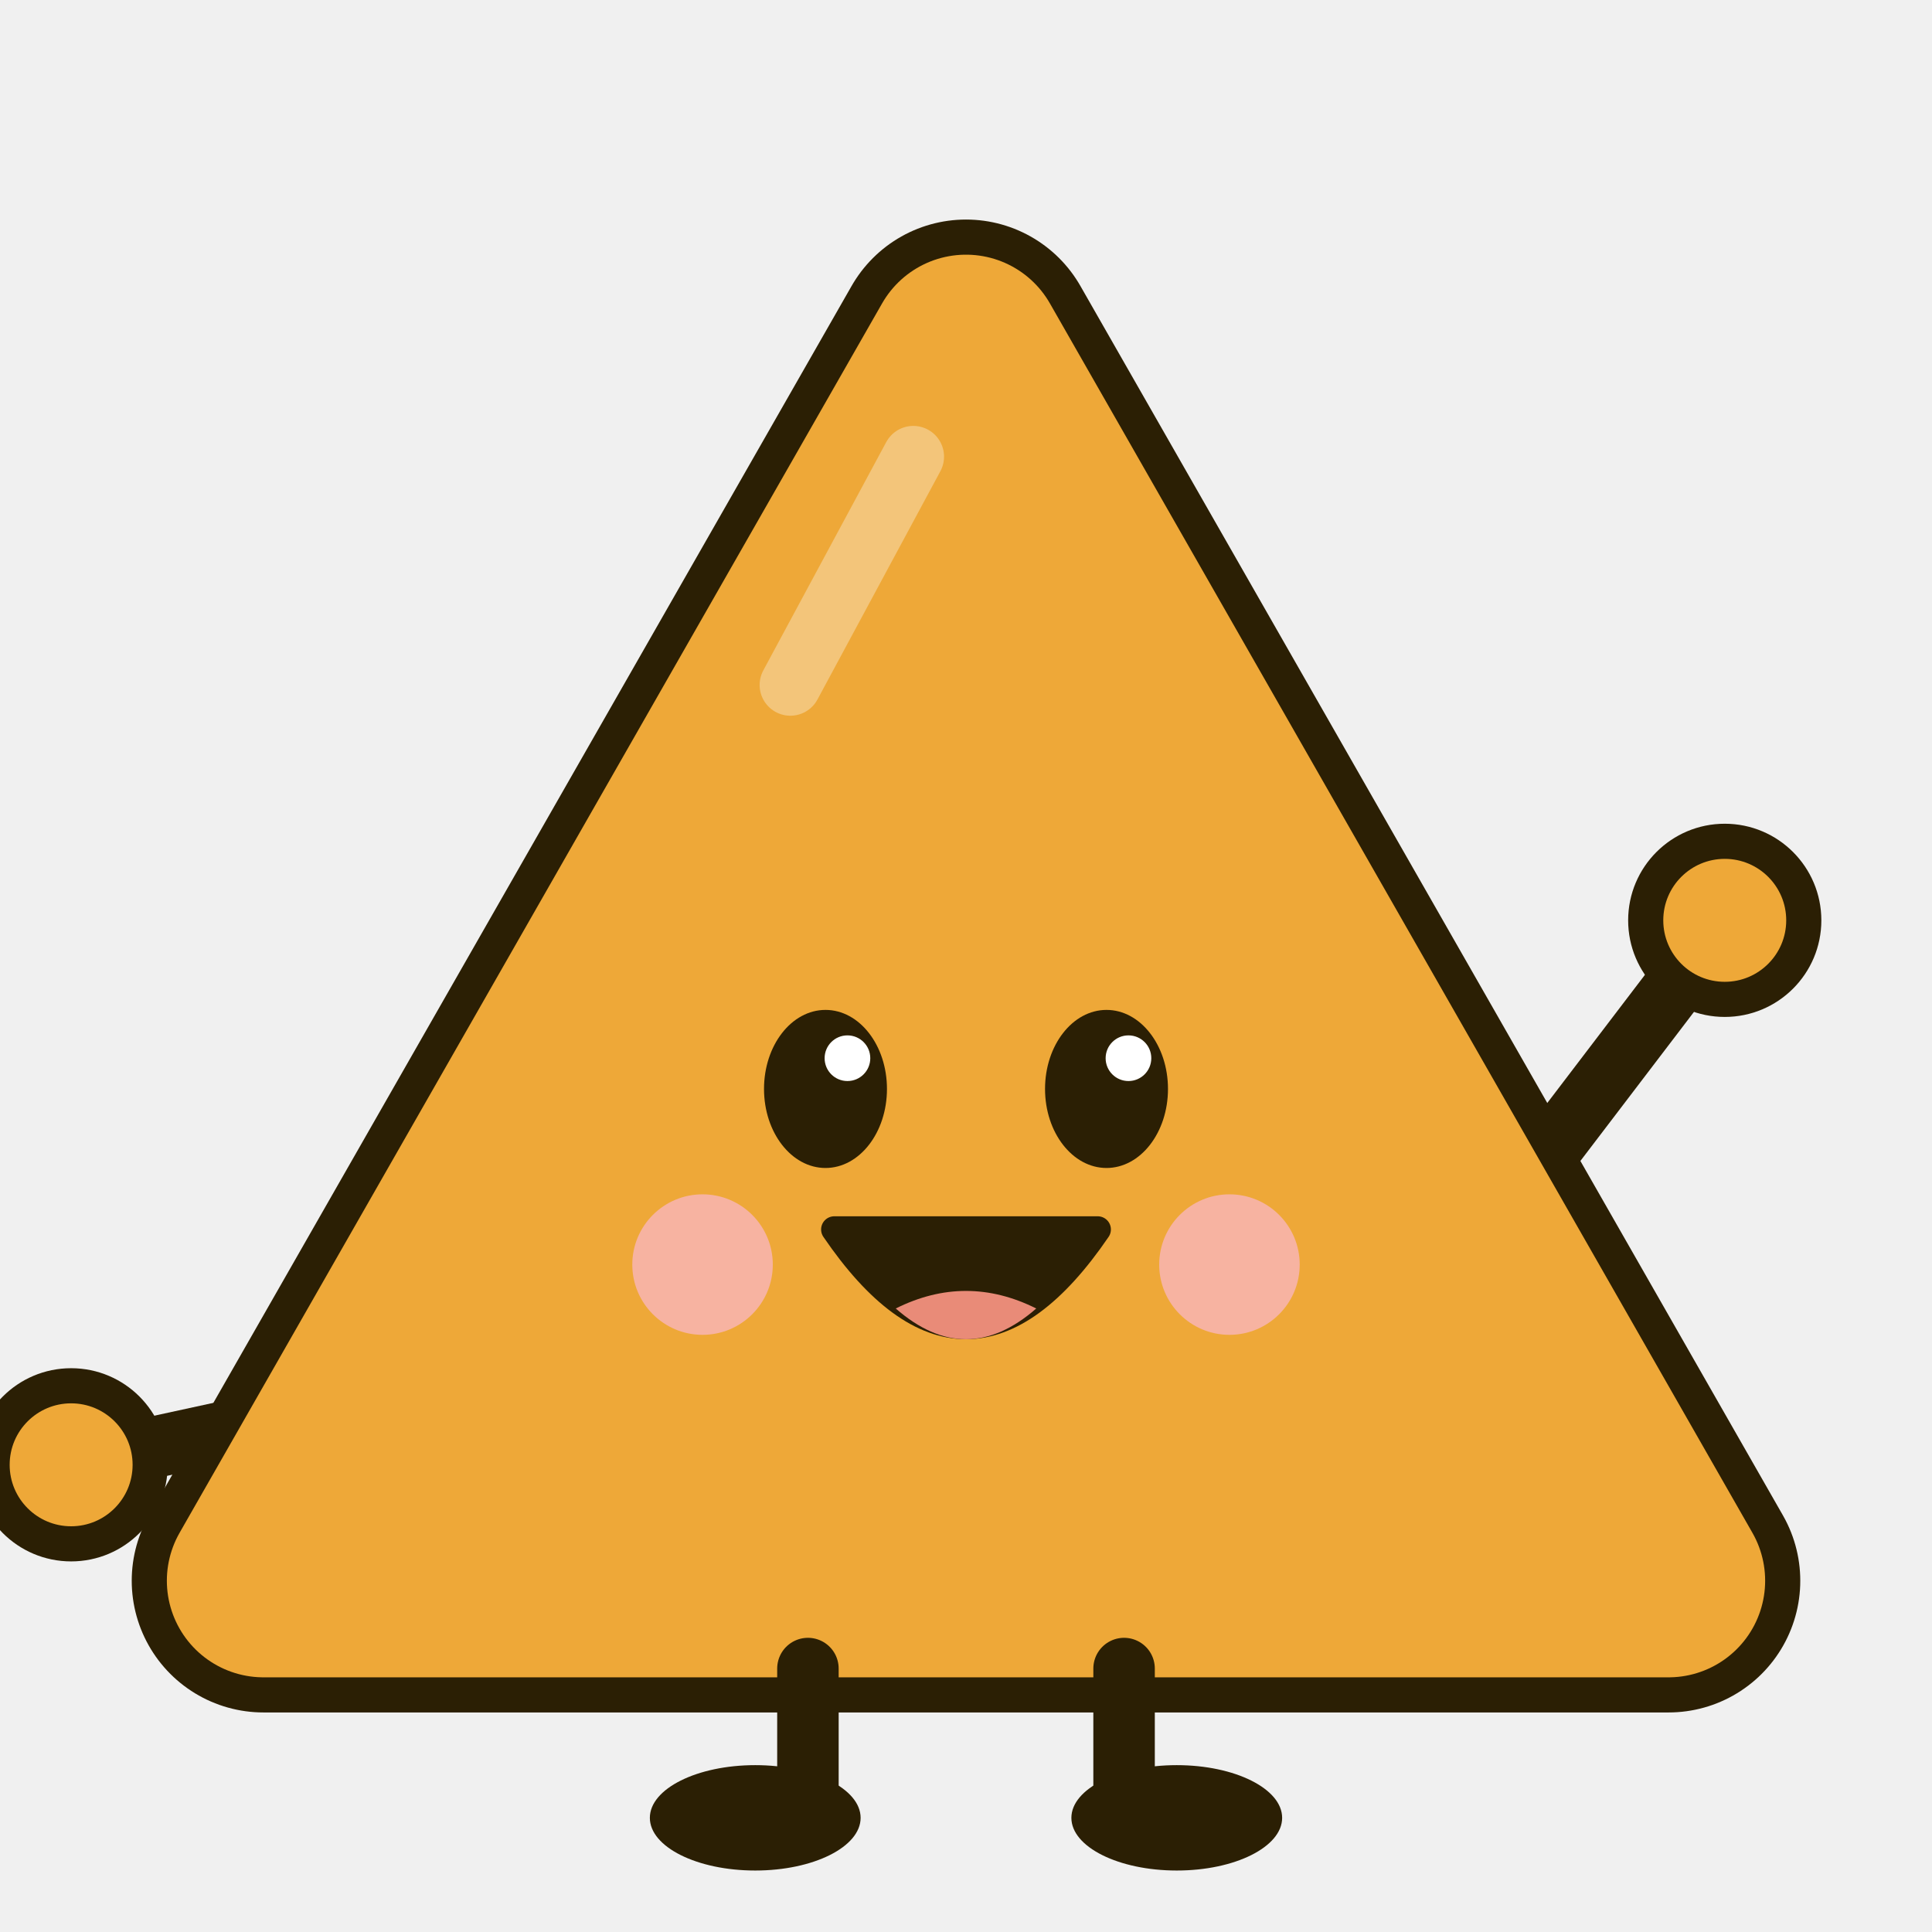
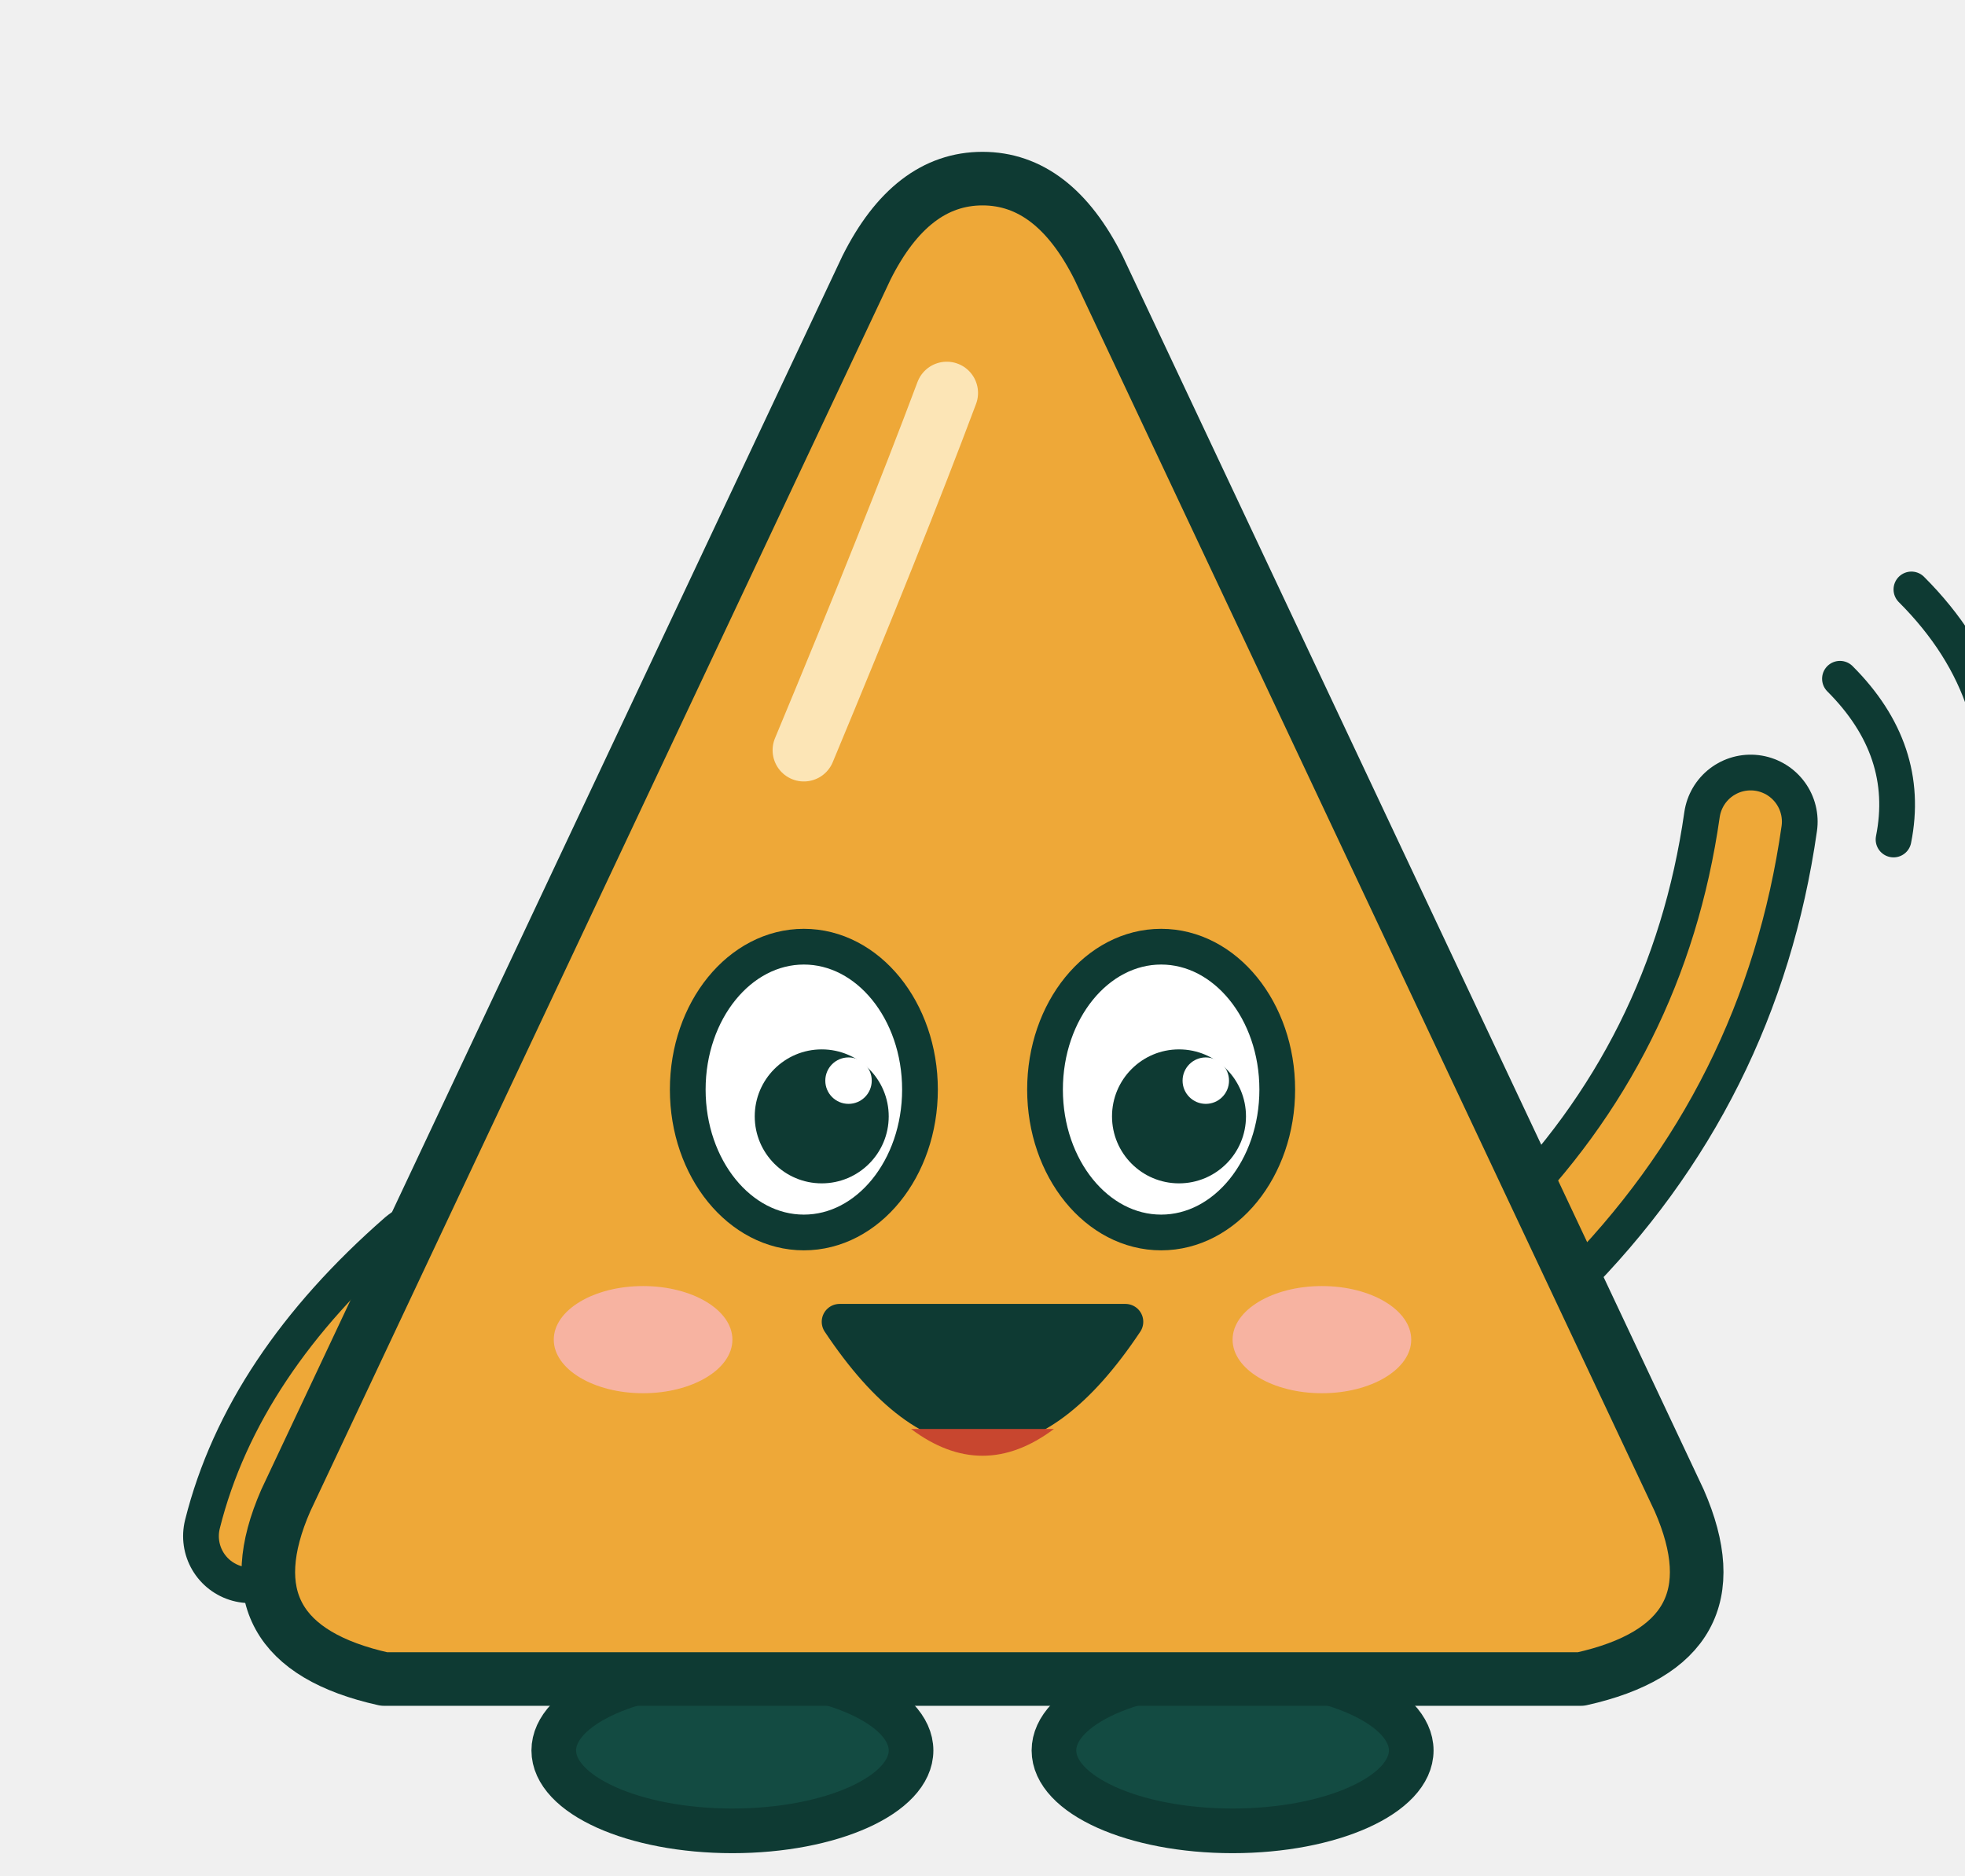
- <svg xmlns="http://www.w3.org/2000/svg" viewBox="0 0 220 220">
+ <svg xmlns="http://www.w3.org/2000/svg" viewBox="-10 0 220 210">
+   <path d="M196 76 q8 8 6 18 M204 66 q12 12 9 28" fill="none" stroke="#0E3A33" stroke-width="4" stroke-linecap="round" />
  <g>
-     <line x1="58" y1="156" x2="12" y2="166" stroke="#2B1F04" stroke-width="7" stroke-linecap="round" />
-     <circle cx="8.1" cy="166.8" r="9" fill="#EEA838" stroke="#2B1F04" stroke-width="4" />
+     <path d="M38 142 Q22 156 18 172" fill="none" stroke="#0E3A33" stroke-width="15" stroke-linecap="round" />
+     <path d="M38 142 Q22 156 18 172" fill="none" stroke="#EEA838" stroke-width="7" stroke-linecap="round" />
  </g>
-   <g class="mascot__wave">
-     <line x1="162" y1="150" x2="194" y2="108" stroke="#2B1F04" stroke-width="7" stroke-linecap="round" />
-     <circle cx="196.4" cy="104.8" r="9" fill="#EEA838" stroke="#2B1F04" stroke-width="4" />
+   <g>
+     <path d="M162 140 Q182 120 186 92" fill="none" stroke="#0E3A33" stroke-width="15" stroke-linecap="round" />
+     <path d="M162 140 Q182 120 186 92" fill="none" stroke="#EEA838" stroke-width="7" stroke-linecap="round" />
  </g>
-   <polygon points="110,40 190,180 30,180" fill="#2B1F04" stroke="#2B1F04" stroke-width="30" stroke-linejoin="round" />
-   <polygon points="110,40 190,180 30,180" fill="#EEA838" stroke="#EEA838" stroke-width="22" stroke-linejoin="round" />
-   <path d="M104 52 L90 78" stroke="#F3C57A" stroke-width="7" stroke-linecap="round" fill="none" />
-   <line x1="92" y1="190" x2="92" y2="204" stroke="#2B1F04" stroke-width="7" stroke-linecap="round" />
-   <line x1="128" y1="190" x2="128" y2="204" stroke="#2B1F04" stroke-width="7" stroke-linecap="round" />
-   <ellipse cx="86" cy="207" rx="12" ry="6" fill="#2B1F04" />
-   <ellipse cx="134" cy="207" rx="12" ry="6" fill="#2B1F04" />
-   <circle cx="80" cy="144" r="8" fill="#F7B3A1" />
-   <circle cx="140" cy="144" r="8" fill="#F7B3A1" />
-   <ellipse cx="94" cy="124" rx="7" ry="9" fill="#2B1F04" />
-   <ellipse cx="126" cy="124" rx="7" ry="9" fill="#2B1F04" />
-   <circle cx="96.5" cy="120.5" r="2.6" fill="#FFFFFF" />
-   <circle cx="128.5" cy="120.5" r="2.6" fill="#FFFFFF" />
-   <path d="M95 140 Q110 162 125 140 Z" fill="#2B1F04" stroke="#2B1F04" stroke-width="3" stroke-linejoin="round" />
-   <path d="M102 149 Q110 156 118 149 Q110 145 102 149 Z" fill="#E98B78" />
+   <ellipse cx="72" cy="196" rx="20" ry="9" fill="#134B42" stroke="#0E3A33" stroke-width="5" />
+   <ellipse cx="128" cy="196" rx="20" ry="9" fill="#134B42" stroke="#0E3A33" stroke-width="5" />
+   <path d="M100 20 Q108 20 113 30 L178 168 Q185 184 167 188 L33 188 Q15 184 22 168 L87 30 Q92 20 100 20 Z" fill="#EEA838" stroke="#0E3A33" stroke-width="6" stroke-linejoin="round" />
+   <path d="M96 44 Q90 60 80 84" fill="none" stroke="#FFF4D6" stroke-width="7" stroke-linecap="round" opacity=".8" />
+   <ellipse cx="62" cy="150" rx="10" ry="6" fill="#F7B3A1" />
+   <ellipse cx="138" cy="150" rx="10" ry="6" fill="#F7B3A1" />
+   <ellipse cx="80" cy="122" rx="13" ry="16" fill="#fff" stroke="#0E3A33" stroke-width="4" />
+   <g>
+     <circle cx="82" cy="125" r="7.5" fill="#0E3A33" />
+     <circle cx="85" cy="121" r="2.6" fill="#fff" />
+   </g>
+   <ellipse cx="120" cy="122" rx="13" ry="16" fill="#fff" stroke="#0E3A33" stroke-width="4" />
+   <g>
+     <circle cx="122" cy="125" r="7.5" fill="#0E3A33" />
+     <circle cx="125" cy="121" r="2.6" fill="#fff" />
+   </g>
+   <path d="M84 148 Q100 172 116 148 Z" fill="#0E3A33" stroke="#0E3A33" stroke-width="4" stroke-linejoin="round" />
+   <path d="M92 160 Q100 166 108 160" fill="#C8462F" />
</svg>
